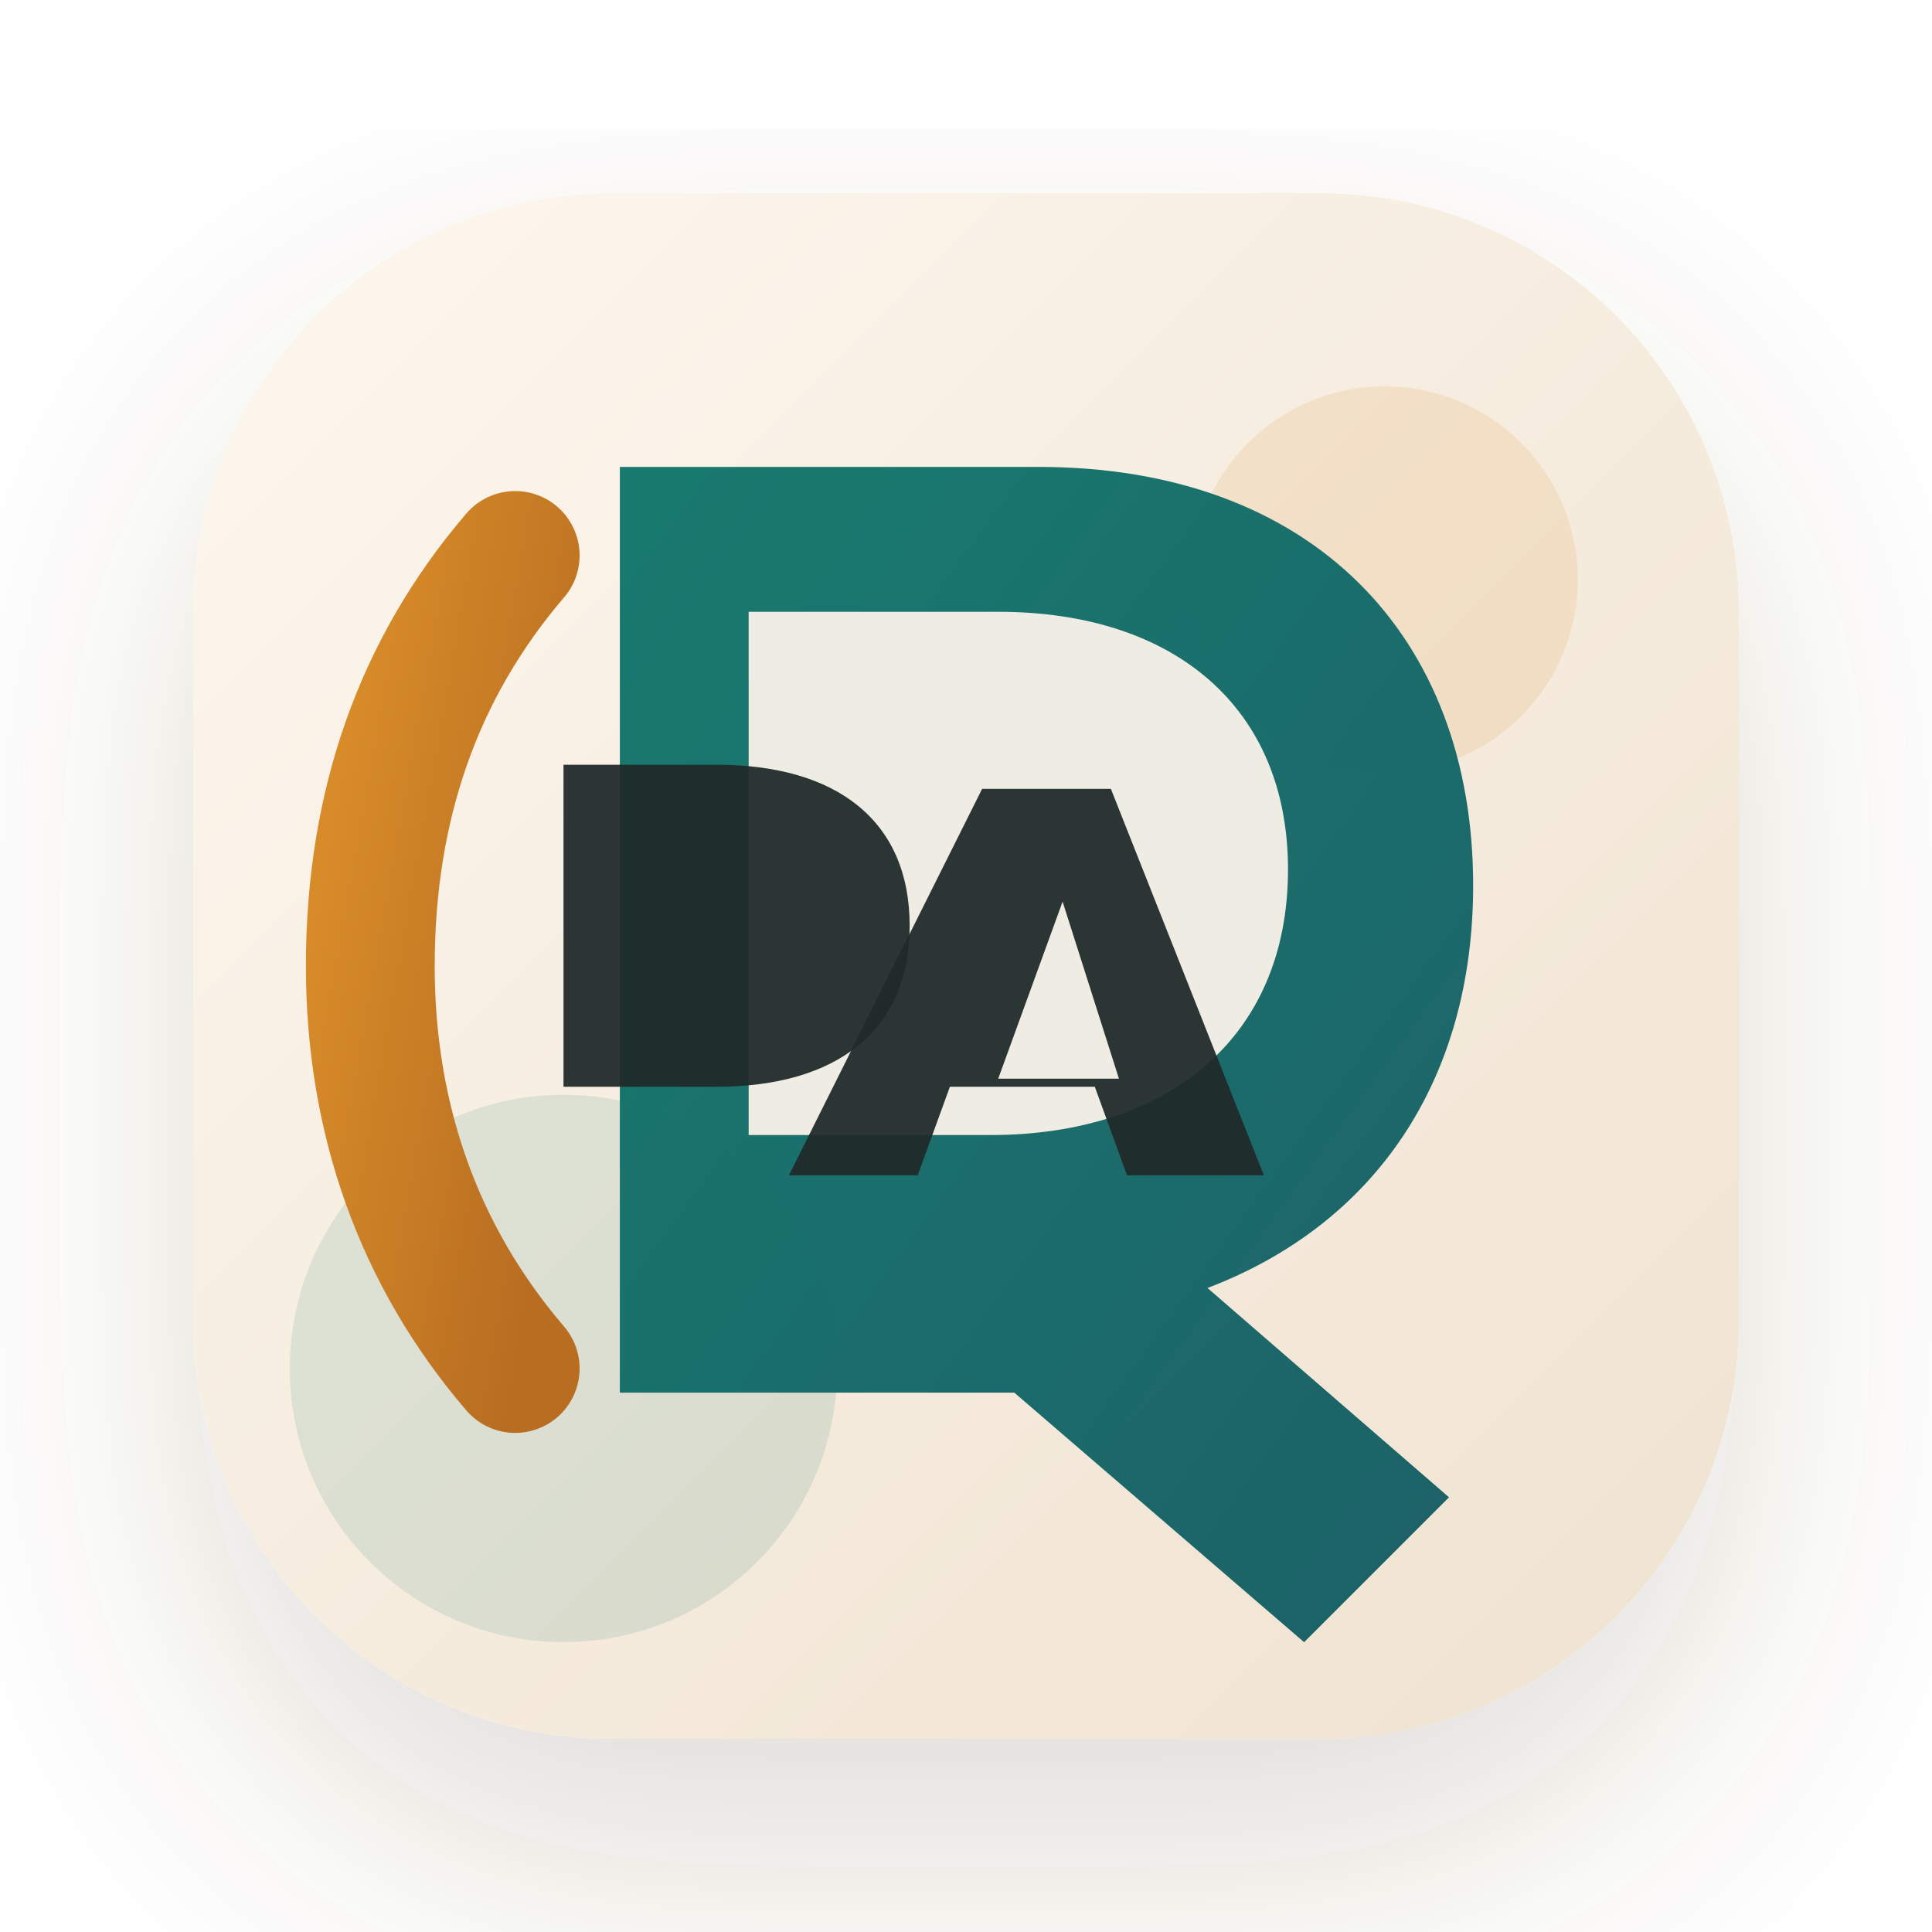
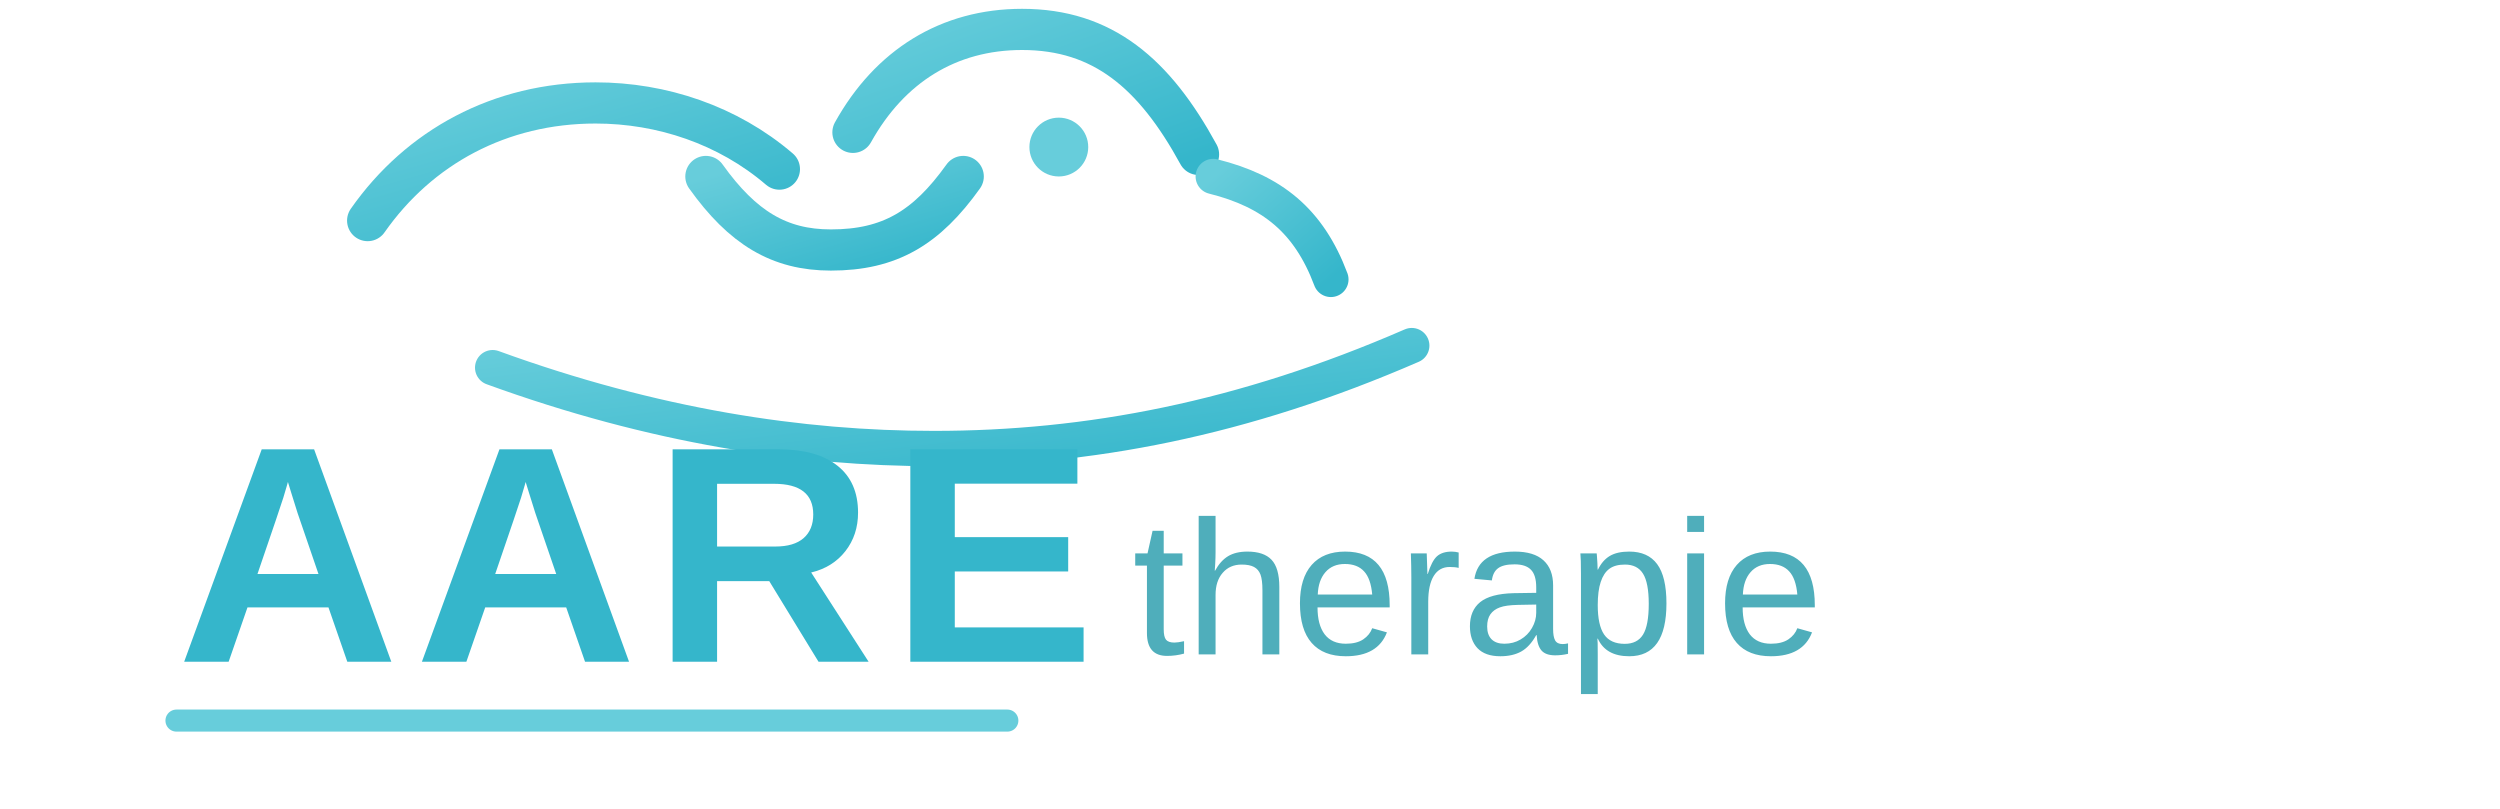
- <svg xmlns="http://www.w3.org/2000/svg" viewBox="0 0 240 240" role="img" aria-labelledby="title desc">
+ <svg xmlns="http://www.w3.org/2000/svg" viewBox="0 0 340 110" role="img" aria-labelledby="title desc">
  <defs>
-     <linearGradient id="panel" x1="0" y1="0" x2="1" y2="1">
-       <stop offset="0%" stop-color="#fdf7ef" />
-       <stop offset="100%" stop-color="#efe2cf" />
+     <linearGradient id="aareAccent" x1="0" y1="0" x2="1" y2="1">
+       <stop offset="0%" stop-color="#67cddb" />
+       <stop offset="100%" stop-color="#35b6cb" />
    </linearGradient>
-     <linearGradient id="accent" x1="0" y1="0" x2="1" y2="1">
-       <stop offset="0%" stop-color="#0f766a" />
-       <stop offset="100%" stop-color="#145b63" />
-     </linearGradient>
-     <linearGradient id="warm" x1="0" y1="0" x2="1" y2="1">
-       <stop offset="0%" stop-color="#d88c29" />
-       <stop offset="100%" stop-color="#b86d21" />
-     </linearGradient>
-     <filter id="shadow" x="-20%" y="-20%" width="140%" height="140%">
-       <feDropShadow dx="0" dy="16" stdDeviation="18" flood-color="#5a4430" flood-opacity="0.18" />
-     </filter>
  </defs>
-   <rect x="24" y="24" width="192" height="192" rx="52" fill="url(#panel)" filter="url(#shadow)" />
-   <circle cx="172" cy="72" r="24" fill="#d88c29" opacity="0.14" />
-   <circle cx="70" cy="170" r="34" fill="#0f766a" opacity="0.12" />
-   <path d="M77 58h52c34 0 54 21 54 52 0 24-12 42-33 50l30 26-18 18-36-31H77z" fill="url(#accent)" opacity="0.96" />
-   <path d="M93 76h31c22 0 36 12 36 32 0 21-15 33-37 33H93z" fill="#f7f1e8" opacity="0.96" />
-   <path d="M64 69c-12 14-18 31-18 51 0 19 6 36 18 50" fill="none" stroke="url(#warm)" stroke-width="16" stroke-linecap="round" />
-   <path d="M70 95h19c15 0 24 7 24 20s-9 20-24 20H70z" fill="#1f2928" opacity="0.94" />
-   <path d="M122 98h16l19 48h-17l-4-11h-18l-4 11H98zm10 14-8 22h15z" fill="#1f2928" opacity="0.94" />
+   <g fill="none" stroke="url(#aareAccent)" stroke-linecap="round" stroke-linejoin="round">
+     <path d="M50 30c7-10 18-16 31-16 9 0 18 3 25 9" stroke-width="5.6" />
+     <path d="M96 24c5 7 10 10 17 10 8 0 13-3 18-10" stroke-width="5.6" />
+     <path d="M116 18c5-9 13-14 23-14 11 0 18 6 24 17" stroke-width="5.6" />
+     <path d="M67 50c22 8 42 11 60 11 21 0 42-4 65-14" stroke-width="4.8" />
+     <path d="M165 24c8 2 13 6 16 14" stroke-width="4.8" />
+   </g>
+   <circle cx="144" cy="20" r="4" fill="#67cddb" />
+   <text x="24" y="90" fill="#35b6cb" font-family="Trebuchet MS, Segoe UI, Arial, sans-serif" font-size="42" font-weight="600" letter-spacing="2">AARE</text>
+   <text x="154" y="89" fill="#4faebb" font-family="Trebuchet MS, Segoe UI, Arial, sans-serif" font-size="26" font-weight="400">therapie</text>
+   <path d="M24 98H137" stroke="#67cddb" stroke-width="3" stroke-linecap="round" />
</svg>
